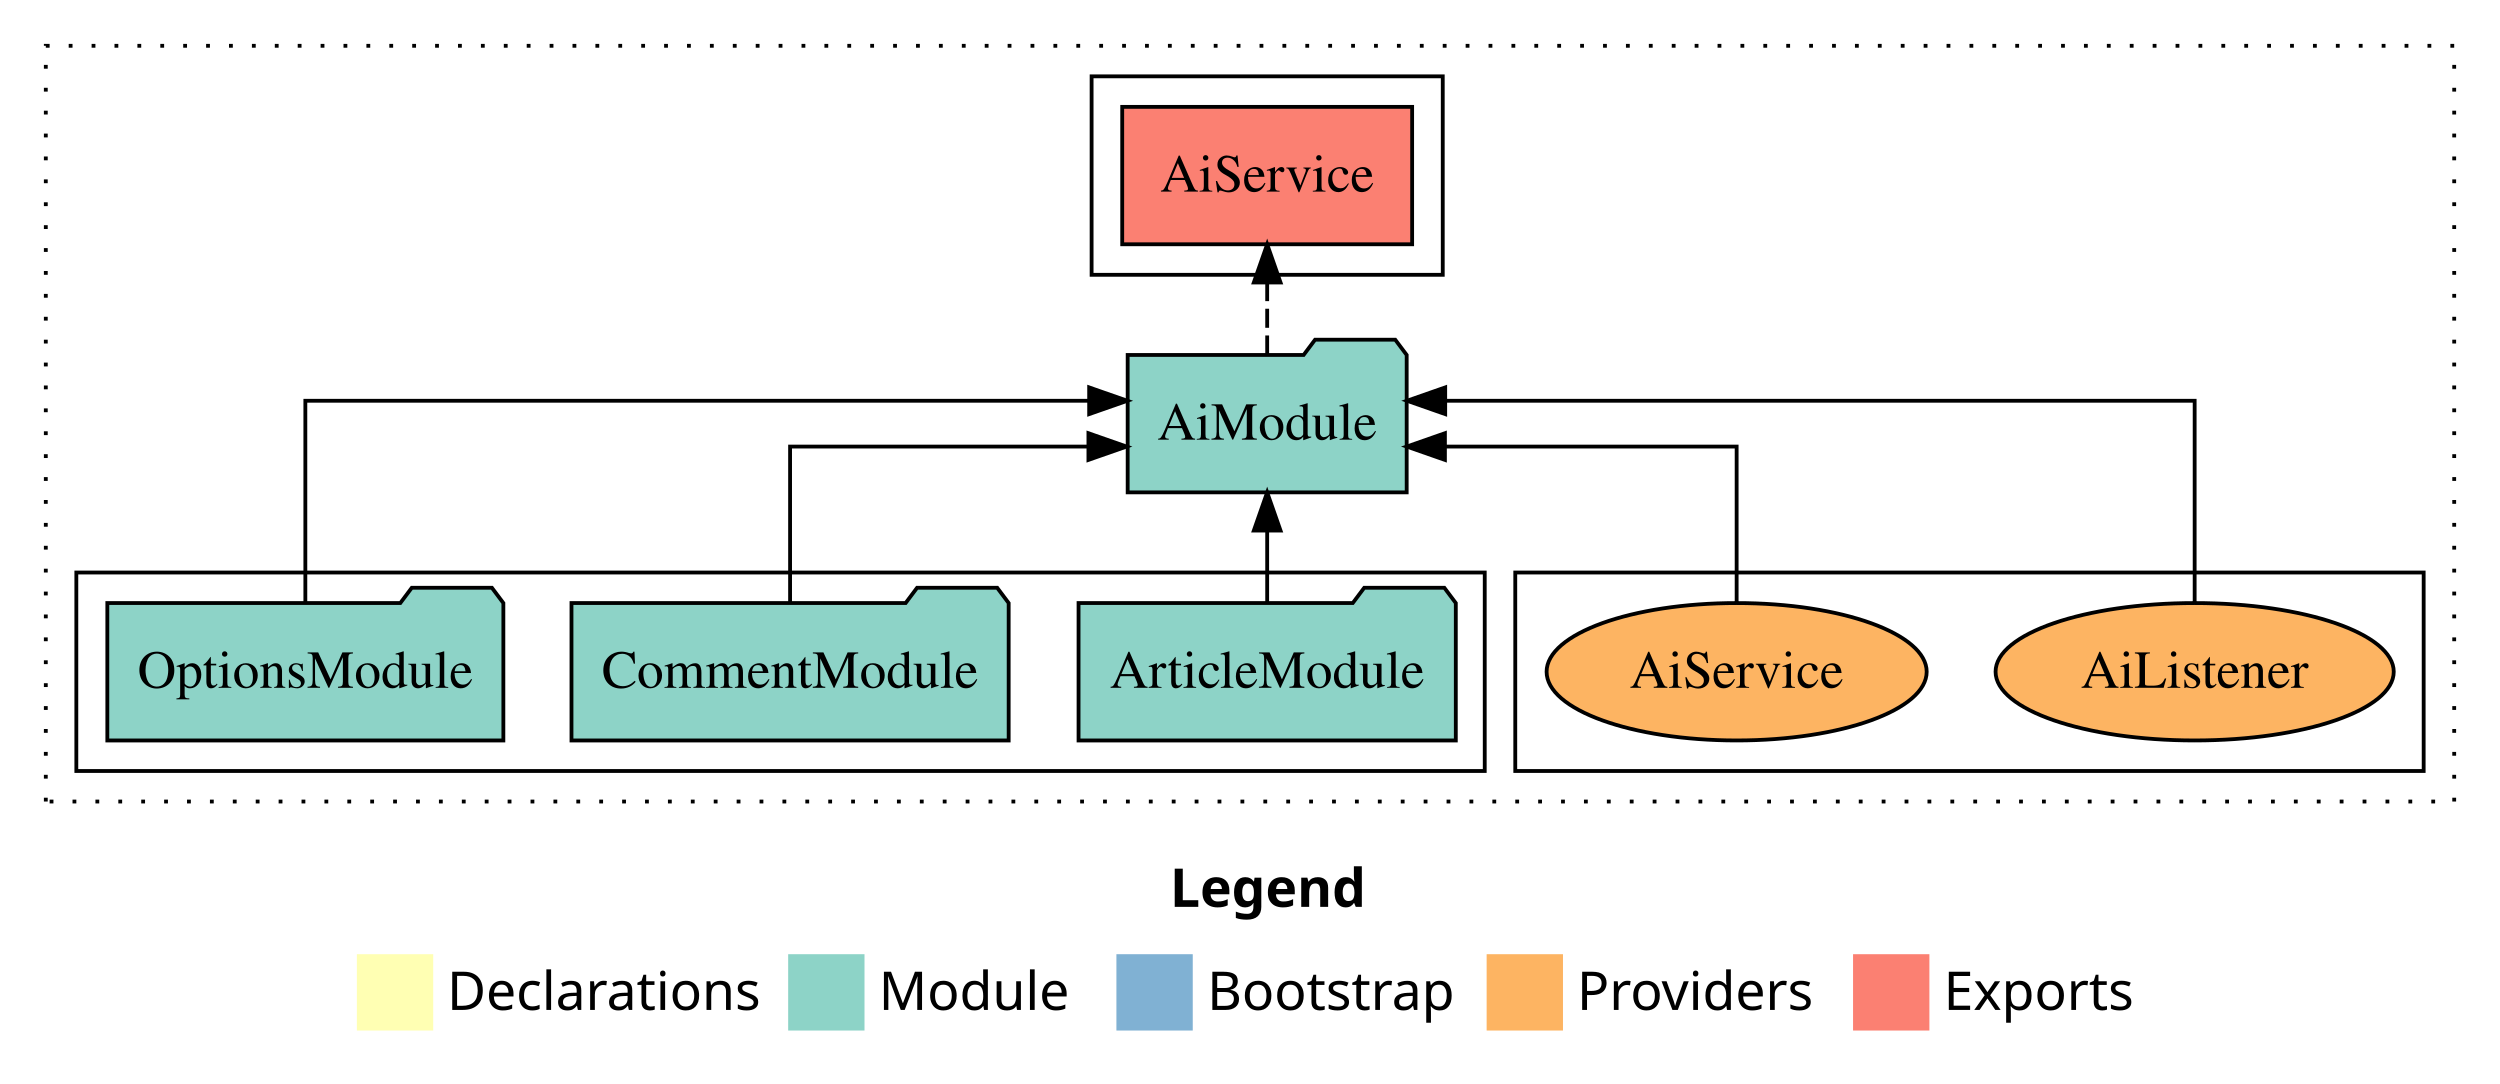
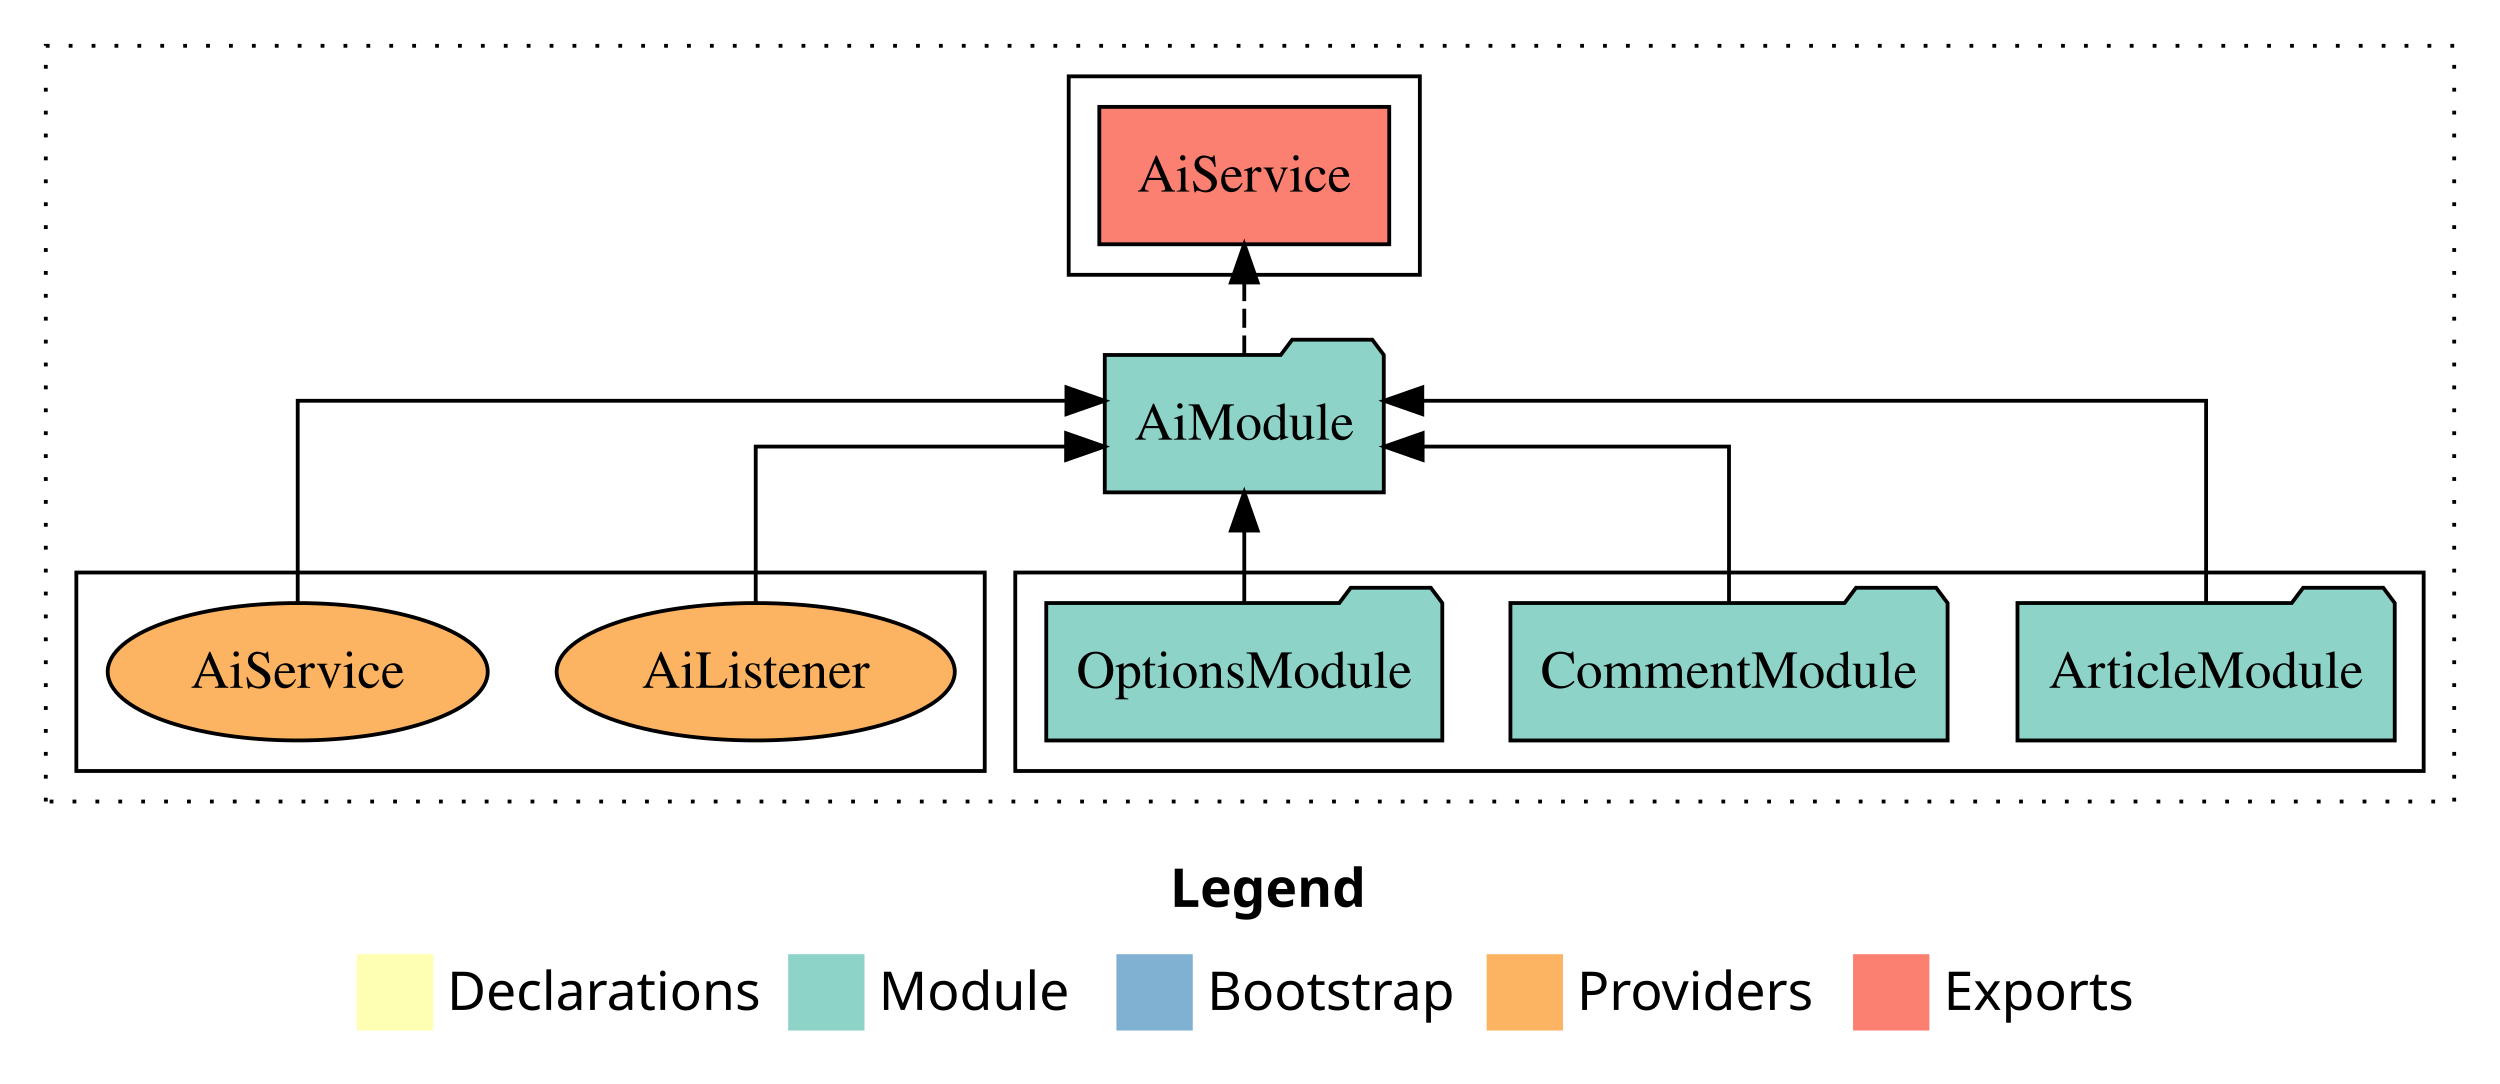
<svg xmlns="http://www.w3.org/2000/svg" width="655pt" height="284pt" viewBox="0.00 0.00 655.00 284.00">
  <g id="graph0" class="graph" transform="scale(1 1) rotate(0) translate(4 280)">
    <polygon fill="white" stroke="transparent" points="-4,4 -4,-280 651,-280 651,4 -4,4" />
    <text text-anchor="start" x="302.51" y="-42.4" font-family="Times-12" font-weight="bold" font-size="14.00">Legend</text>
    <polygon fill="#ffffb3" stroke="transparent" points="89.5,-10 89.5,-30 109.5,-30 109.5,-10 89.5,-10" />
    <text text-anchor="start" x="113.13" y="-15.4" font-family="Times-12" font-size="14.00">  Declarations</text>
    <polygon fill="#8dd3c7" stroke="transparent" points="202.5,-10 202.5,-30 222.5,-30 222.5,-10 202.5,-10" />
    <text text-anchor="start" x="226.23" y="-15.4" font-family="Times-12" font-size="14.00">  Module</text>
    <polygon fill="#80b1d3" stroke="transparent" points="288.5,-10 288.5,-30 308.5,-30 308.5,-10 288.5,-10" />
    <text text-anchor="start" x="312.28" y="-15.4" font-family="Times-12" font-size="14.00">  Bootstrap</text>
    <polygon fill="#fdb462" stroke="transparent" points="385.5,-10 385.5,-30 405.5,-30 405.5,-10 385.5,-10" />
    <text text-anchor="start" x="409.17" y="-15.4" font-family="Times-12" font-size="14.00">  Providers</text>
    <polygon fill="#fb8072" stroke="transparent" points="481.5,-10 481.5,-30 501.5,-30 501.5,-10 481.5,-10" />
    <text text-anchor="start" x="505.23" y="-15.4" font-family="Times-12" font-size="14.00">  Exports</text>
    <g id="clust1" class="cluster">
      <polygon fill="none" stroke="black" stroke-dasharray="1,5" points="8,-70 8,-268 639,-268 639,-70 8,-70" />
    </g>
+     <g id="clust3" class="cluster">
+       <polygon fill="none" stroke="black" points="262,-78 262,-130 631,-130 631,-78 262,-78" />
+     </g>
    <g id="clust4" class="cluster">
-       <polygon fill="none" stroke="black" points="282,-208 282,-260 374,-260 374,-208 282,-208" />
+       <polygon fill="none" stroke="black" points="276,-208 276,-260 368,-260 368,-208 276,-208" />
    </g>
    <g id="clust6" class="cluster">
-       <polygon fill="none" stroke="black" points="393,-78 393,-130 631,-130 631,-78 393,-78" />
-     </g>
-     <g id="clust3" class="cluster">
-       <polygon fill="none" stroke="black" points="16,-78 16,-130 385,-130 385,-78 16,-78" />
+       <polygon fill="none" stroke="black" points="16,-78 16,-130 254,-130 254,-78 16,-78" />
    </g>
    <g id="node1" class="node">
-       <polygon fill="#8dd3c7" stroke="black" points="377.42,-122 374.42,-126 353.42,-126 350.42,-122 278.58,-122 278.58,-86 377.42,-86 377.42,-122" />
-       <text text-anchor="middle" x="328" y="-99.8" font-family="Times,serif" font-size="14.00">ArticleModule</text>
+       <polygon fill="#8dd3c7" stroke="black" points="623.42,-122 620.42,-126 599.42,-126 596.42,-122 524.58,-122 524.58,-86 623.42,-86 623.42,-122" />
+       <text text-anchor="middle" x="574" y="-99.8" font-family="Times,serif" font-size="14.00">ArticleModule</text>
    </g>
    <g id="node4" class="node">
-       <polygon fill="#8dd3c7" stroke="black" points="364.55,-187 361.55,-191 340.55,-191 337.55,-187 291.45,-187 291.45,-151 364.55,-151 364.55,-187" />
-       <text text-anchor="middle" x="328" y="-164.8" font-family="Times,serif" font-size="14.00">AiModule</text>
+       <polygon fill="#8dd3c7" stroke="black" points="358.55,-187 355.55,-191 334.55,-191 331.55,-187 285.45,-187 285.45,-151 358.55,-151 358.55,-187" />
+       <text text-anchor="middle" x="322" y="-164.8" font-family="Times,serif" font-size="14.00">AiModule</text>
    </g>
    <g id="edge1" class="edge">
-       <path fill="none" stroke="black" d="M328,-122.11C328,-122.11 328,-140.99 328,-140.99" />
-       <polygon fill="black" stroke="black" points="324.5,-140.99 328,-150.99 331.5,-140.99 324.5,-140.99" />
+       <path fill="none" stroke="black" d="M574,-122.28C574,-143.32 574,-175 574,-175 574,-175 368.64,-175 368.64,-175" />
+       <polygon fill="black" stroke="black" points="368.64,-171.5 358.64,-175 368.64,-178.5 368.64,-171.5" />
    </g>
    <g id="node2" class="node">
-       <polygon fill="#8dd3c7" stroke="black" points="260.27,-122 257.27,-126 236.27,-126 233.27,-122 145.73,-122 145.73,-86 260.27,-86 260.27,-122" />
-       <text text-anchor="middle" x="203" y="-99.8" font-family="Times,serif" font-size="14.00">CommentModule</text>
+       <polygon fill="#8dd3c7" stroke="black" points="506.27,-122 503.27,-126 482.27,-126 479.27,-122 391.73,-122 391.73,-86 506.27,-86 506.27,-122" />
+       <text text-anchor="middle" x="449" y="-99.8" font-family="Times,serif" font-size="14.00">CommentModule</text>
    </g>
    <g id="edge2" class="edge">
-       <path fill="none" stroke="black" d="M203,-122.02C203,-139.37 203,-163 203,-163 203,-163 281.17,-163 281.17,-163" />
-       <polygon fill="black" stroke="black" points="281.17,-166.5 291.17,-163 281.17,-159.5 281.17,-166.5" />
+       <path fill="none" stroke="black" d="M449,-122.02C449,-139.37 449,-163 449,-163 449,-163 368.73,-163 368.73,-163" />
+       <polygon fill="black" stroke="black" points="368.73,-159.5 358.73,-163 368.73,-166.5 368.73,-159.5" />
    </g>
    <g id="node3" class="node">
-       <polygon fill="#8dd3c7" stroke="black" points="127.88,-122 124.88,-126 103.88,-126 100.88,-122 24.12,-122 24.12,-86 127.88,-86 127.88,-122" />
-       <text text-anchor="middle" x="76" y="-99.8" font-family="Times,serif" font-size="14.00">OptionsModule</text>
+       <polygon fill="#8dd3c7" stroke="black" points="373.88,-122 370.88,-126 349.88,-126 346.88,-122 270.12,-122 270.12,-86 373.88,-86 373.88,-122" />
+       <text text-anchor="middle" x="322" y="-99.8" font-family="Times,serif" font-size="14.00">OptionsModule</text>
    </g>
    <g id="edge3" class="edge">
-       <path fill="none" stroke="black" d="M76,-122.28C76,-143.32 76,-175 76,-175 76,-175 281.36,-175 281.36,-175" />
-       <polygon fill="black" stroke="black" points="281.36,-178.5 291.36,-175 281.36,-171.5 281.36,-178.5" />
+       <path fill="none" stroke="black" d="M322,-122.11C322,-122.11 322,-140.99 322,-140.99" />
+       <polygon fill="black" stroke="black" points="318.5,-140.99 322,-150.99 325.5,-140.99 318.5,-140.99" />
    </g>
    <g id="node5" class="node">
-       <polygon fill="#fb8072" stroke="black" points="365.98,-252 290.02,-252 290.02,-216 365.98,-216 365.98,-252" />
-       <text text-anchor="middle" x="328" y="-229.8" font-family="Times,serif" font-size="14.00">AiService </text>
+       <polygon fill="#fb8072" stroke="black" points="359.98,-252 284.02,-252 284.02,-216 359.98,-216 359.98,-252" />
+       <text text-anchor="middle" x="322" y="-229.8" font-family="Times,serif" font-size="14.00">AiService </text>
    </g>
    <g id="edge4" class="edge">
-       <path fill="none" stroke="black" stroke-dasharray="5,2" d="M328,-187.11C328,-187.11 328,-205.99 328,-205.99" />
-       <polygon fill="black" stroke="black" points="324.5,-205.99 328,-215.99 331.5,-205.99 324.5,-205.99" />
+       <path fill="none" stroke="black" stroke-dasharray="5,2" d="M322,-187.11C322,-187.11 322,-205.99 322,-205.99" />
+       <polygon fill="black" stroke="black" points="318.5,-205.99 322,-215.99 325.5,-205.99 318.5,-205.99" />
    </g>
    <g id="node6" class="node">
-       <ellipse fill="#fdb462" stroke="black" cx="571" cy="-104" rx="52.16" ry="18" />
-       <text text-anchor="middle" x="571" y="-99.8" font-family="Times,serif" font-size="14.00">AiListener</text>
+       <ellipse fill="#fdb462" stroke="black" cx="194" cy="-104" rx="52.16" ry="18" />
+       <text text-anchor="middle" x="194" y="-99.8" font-family="Times,serif" font-size="14.00">AiListener</text>
    </g>
    <g id="edge5" class="edge">
-       <path fill="none" stroke="black" d="M571,-122.28C571,-143.32 571,-175 571,-175 571,-175 374.64,-175 374.64,-175" />
-       <polygon fill="black" stroke="black" points="374.64,-171.5 364.64,-175 374.64,-178.5 374.64,-171.5" />
+       <path fill="none" stroke="black" d="M194,-122.02C194,-139.37 194,-163 194,-163 194,-163 275.32,-163 275.32,-163" />
+       <polygon fill="black" stroke="black" points="275.32,-166.5 285.32,-163 275.32,-159.5 275.32,-166.5" />
    </g>
    <g id="node7" class="node">
-       <ellipse fill="#fdb462" stroke="black" cx="451" cy="-104" rx="49.79" ry="18" />
-       <text text-anchor="middle" x="451" y="-99.8" font-family="Times,serif" font-size="14.00">AiService</text>
+       <ellipse fill="#fdb462" stroke="black" cx="74" cy="-104" rx="49.79" ry="18" />
+       <text text-anchor="middle" x="74" y="-99.8" font-family="Times,serif" font-size="14.00">AiService</text>
    </g>
    <g id="edge6" class="edge">
-       <path fill="none" stroke="black" d="M451,-122.02C451,-139.37 451,-163 451,-163 451,-163 374.57,-163 374.57,-163" />
-       <polygon fill="black" stroke="black" points="374.57,-159.5 364.57,-163 374.57,-166.5 374.57,-159.5" />
+       <path fill="none" stroke="black" d="M74,-122.28C74,-143.32 74,-175 74,-175 74,-175 275.41,-175 275.41,-175" />
+       <polygon fill="black" stroke="black" points="275.41,-178.5 285.41,-175 275.41,-171.5 275.41,-178.5" />
    </g>
  </g>
</svg>
